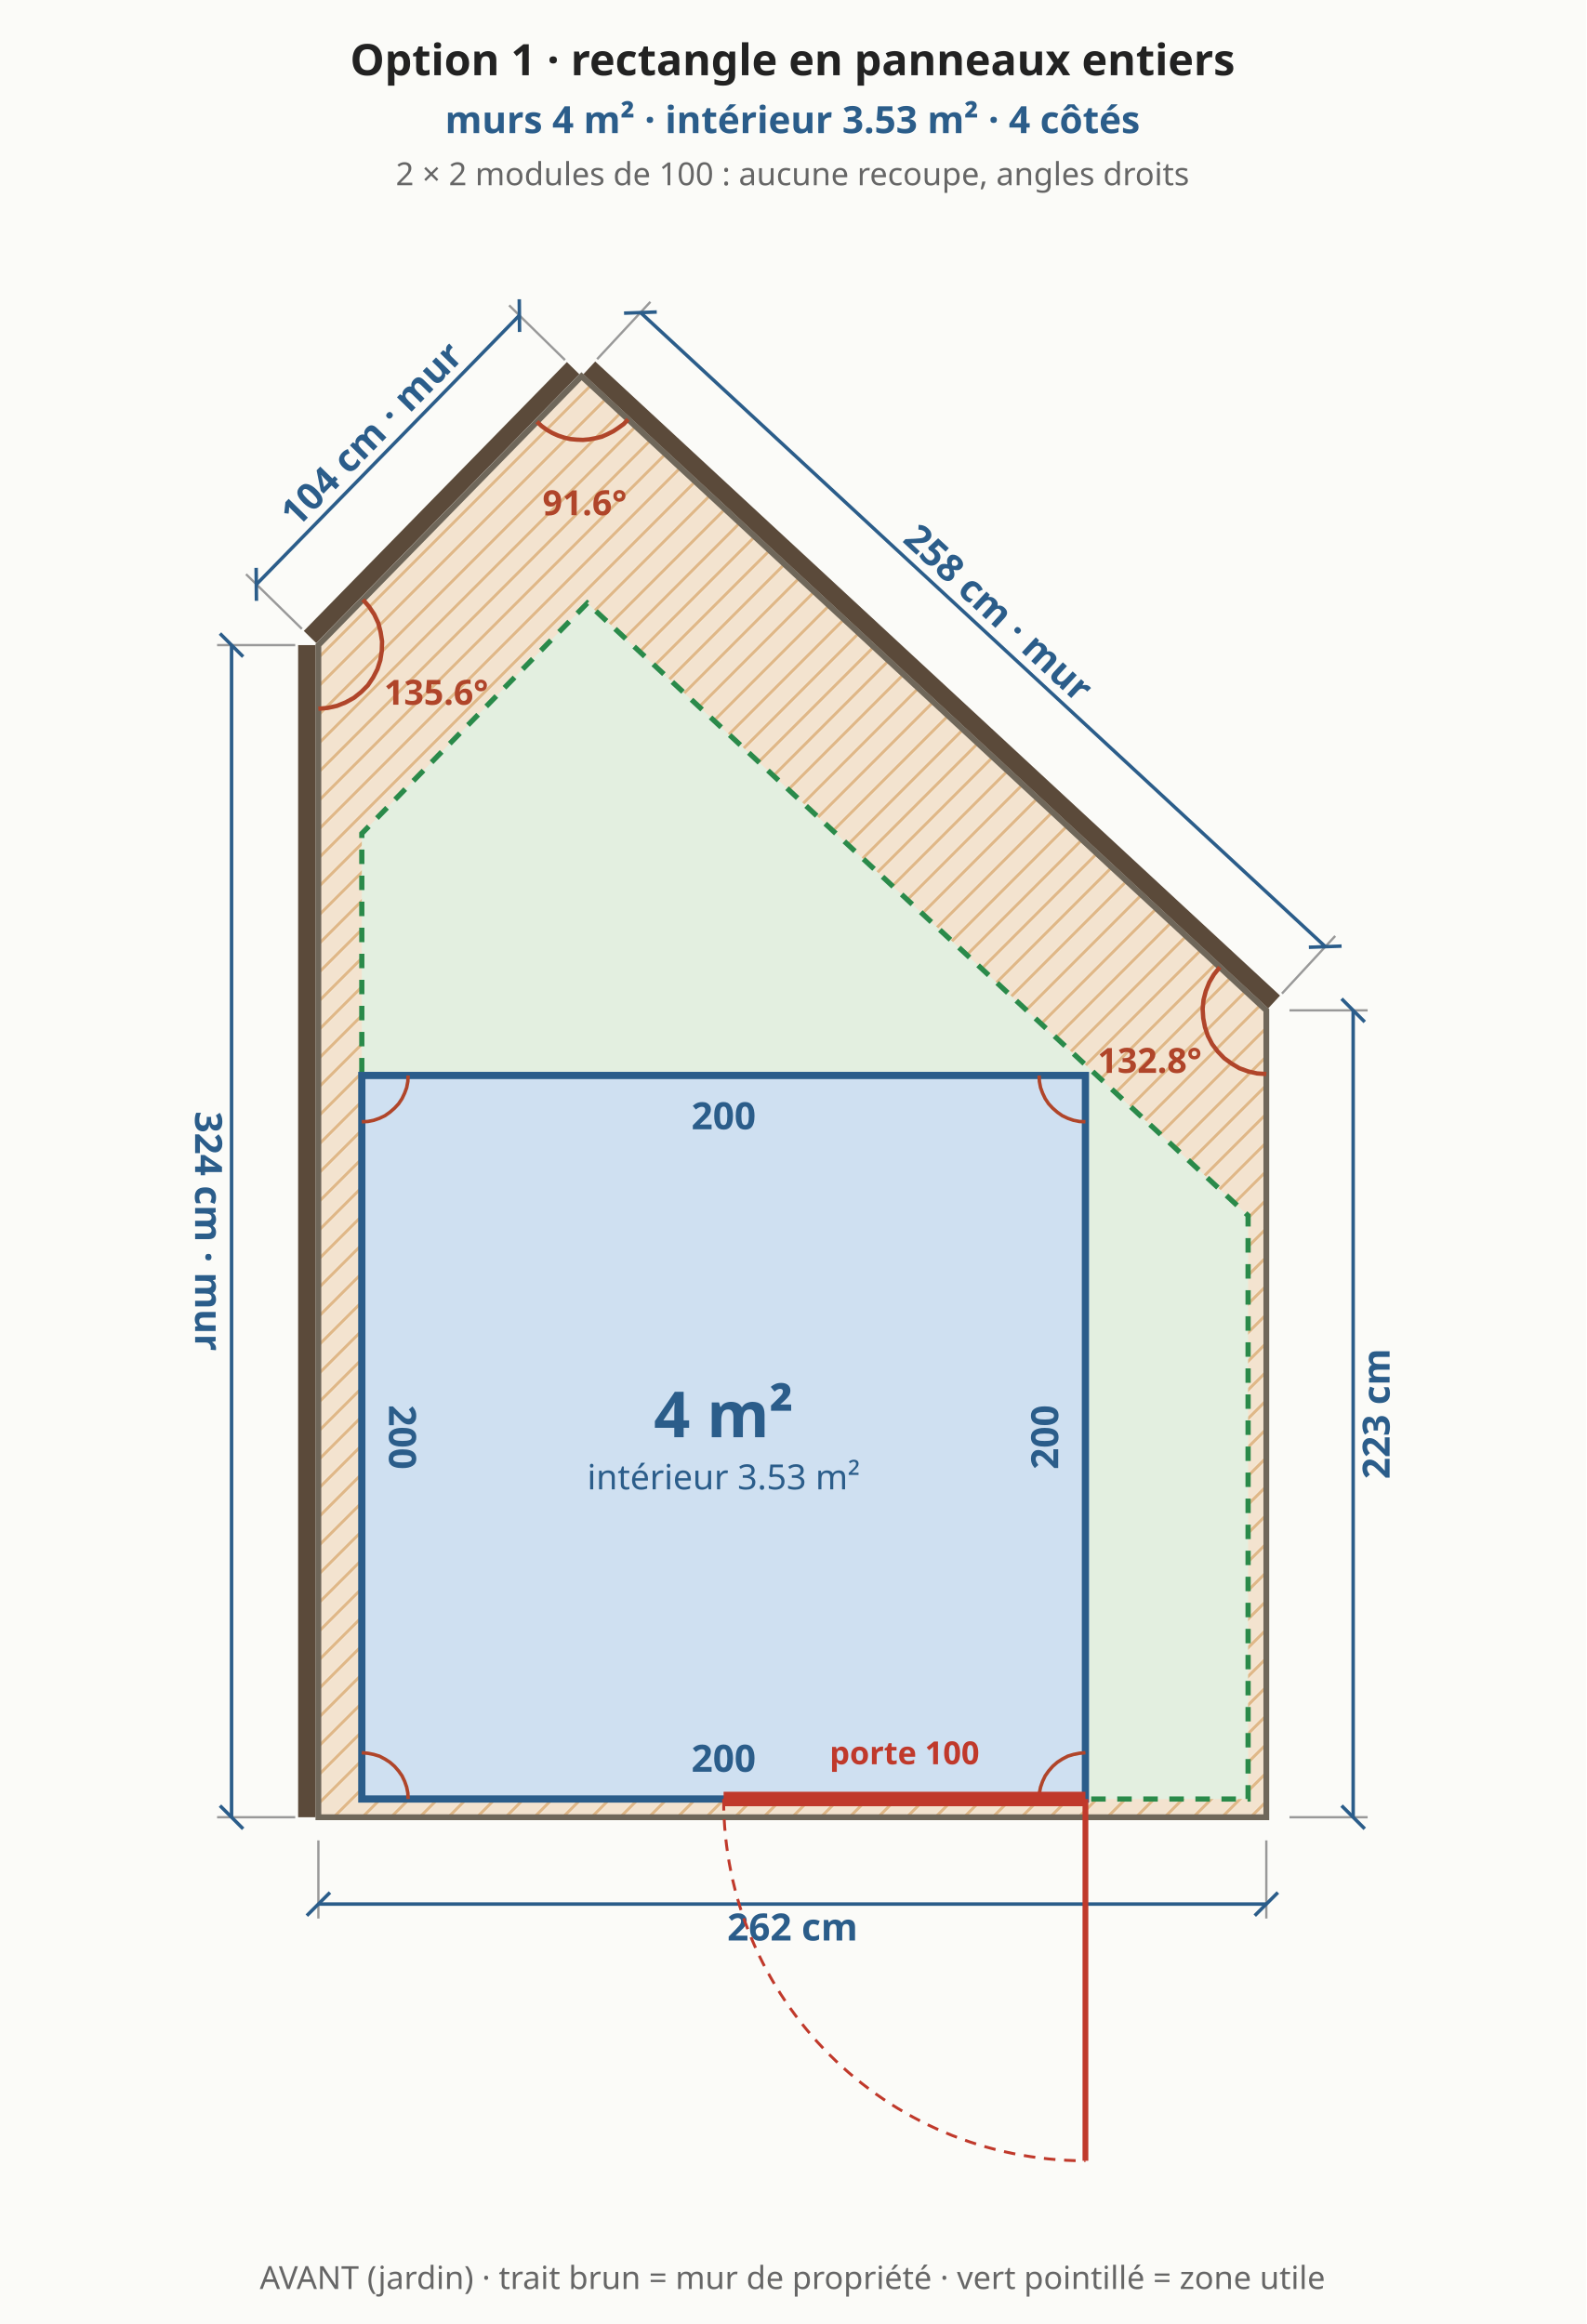
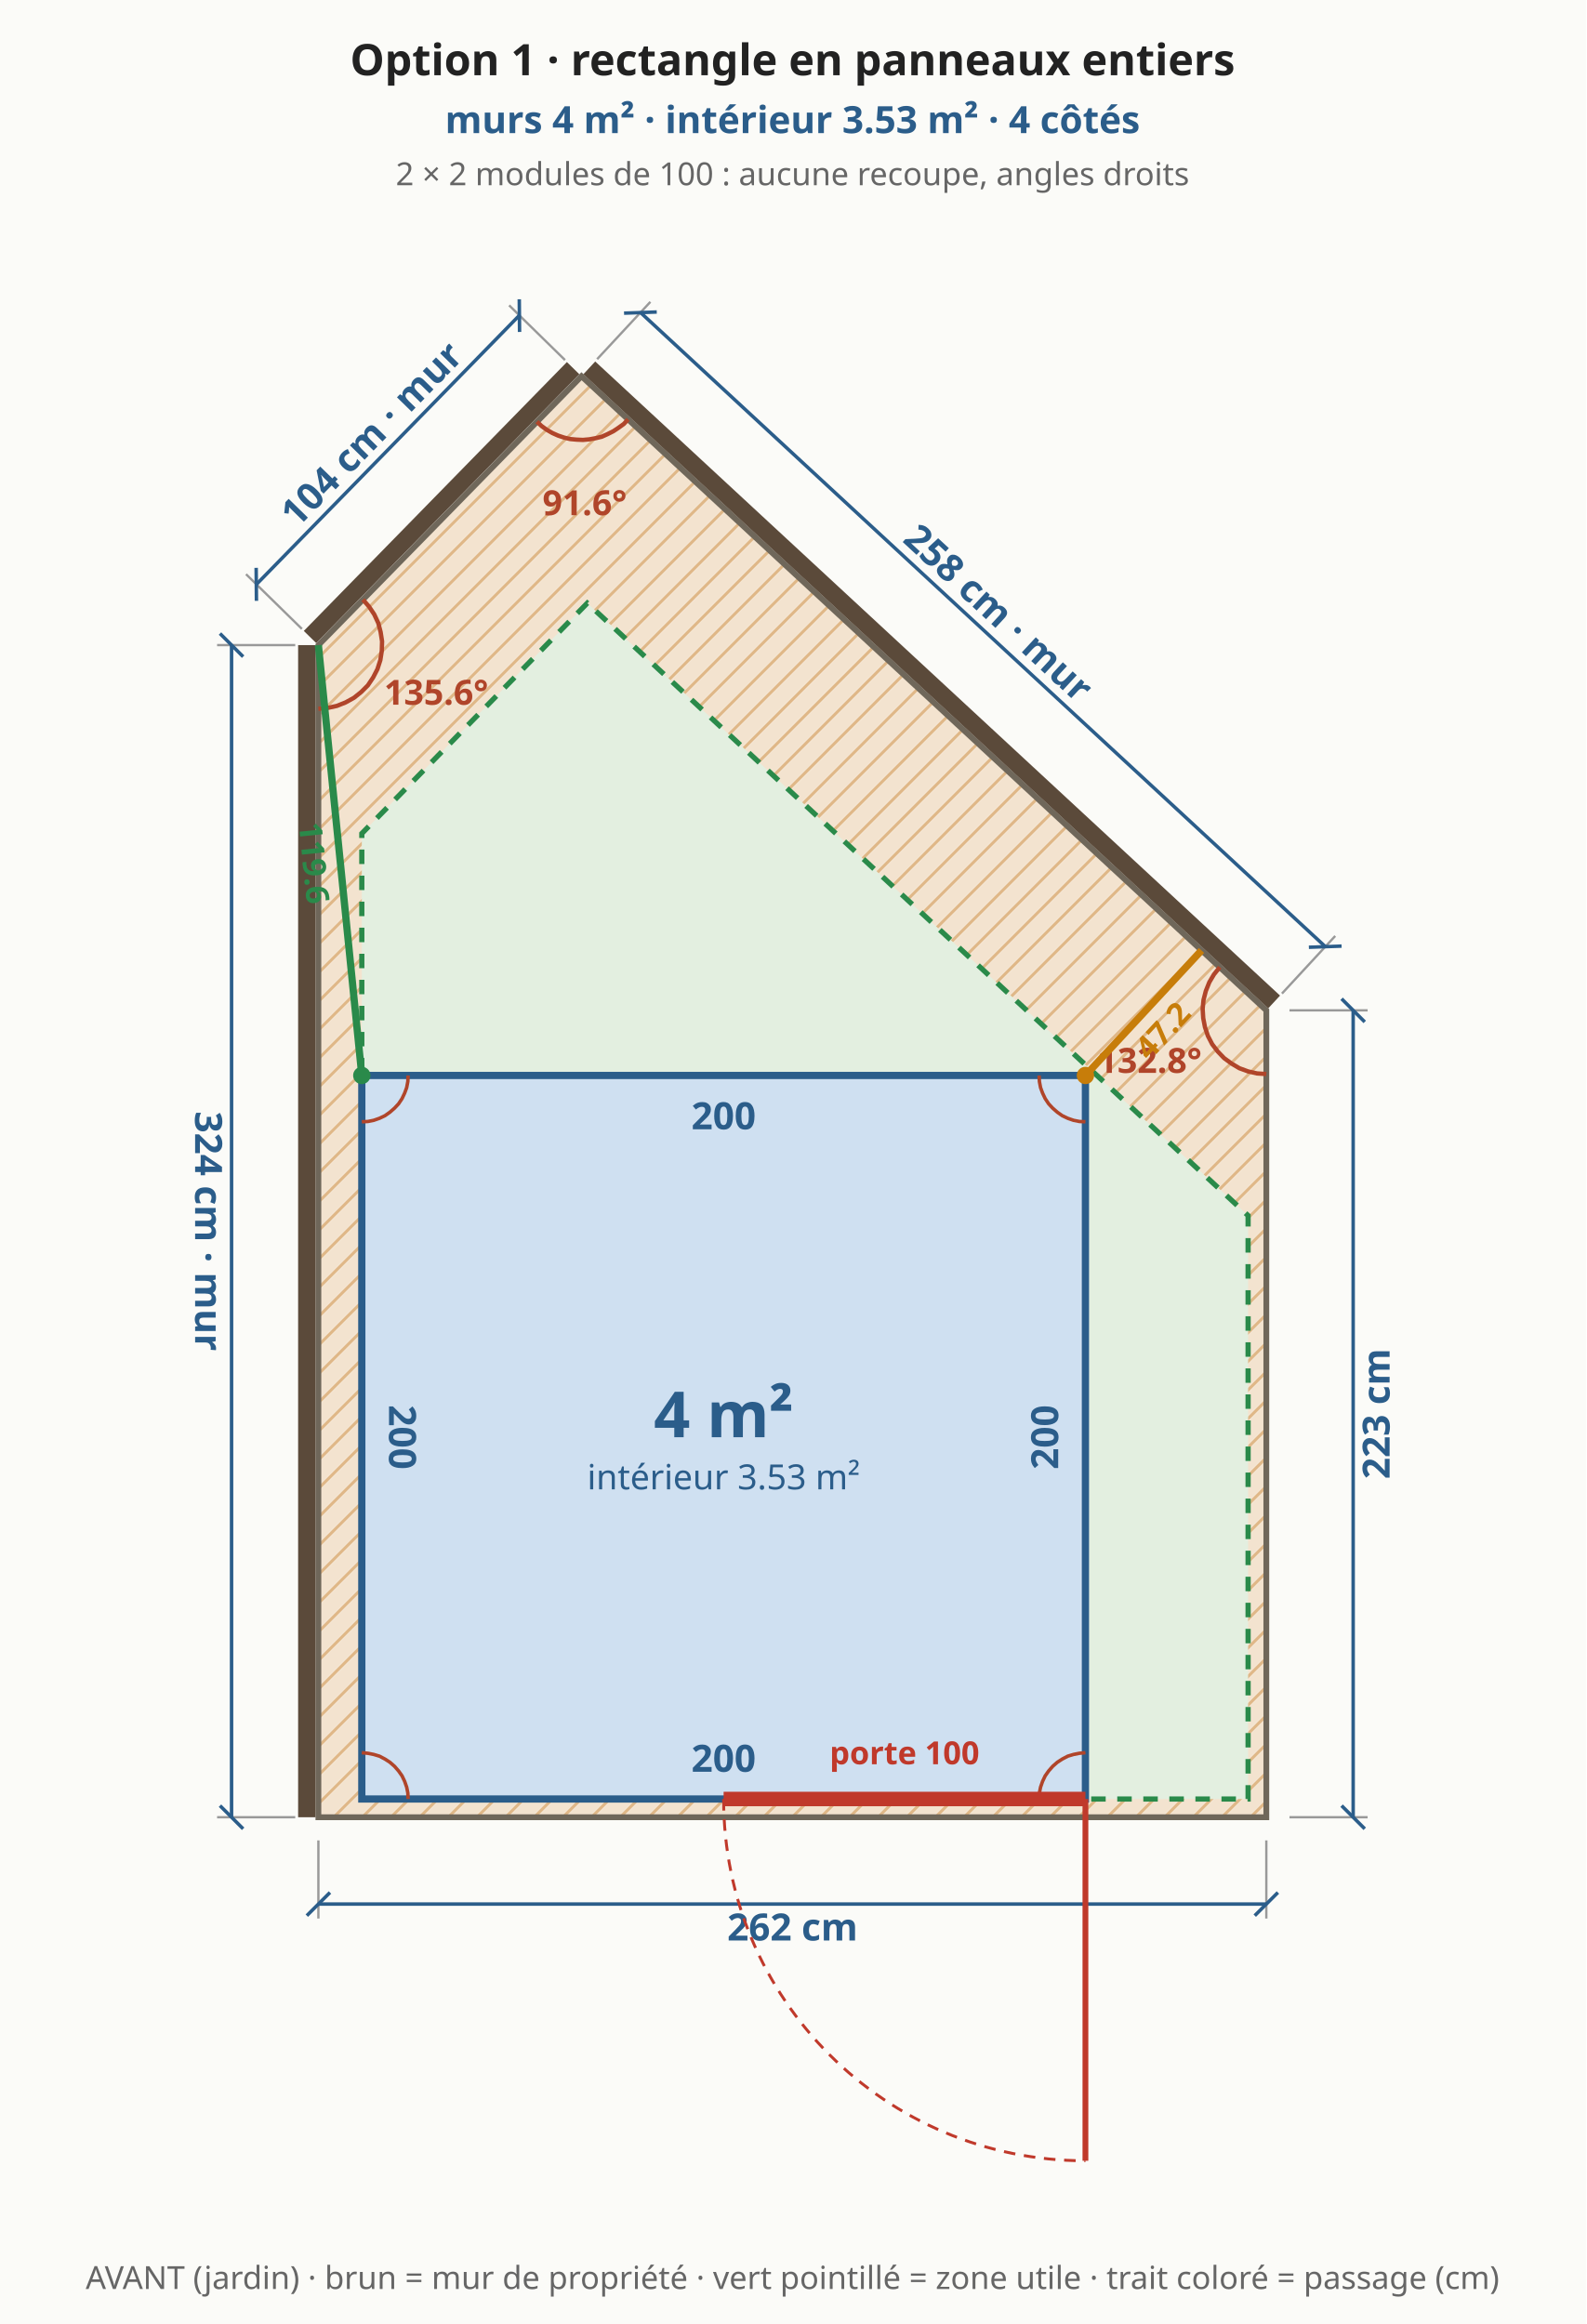
<svg xmlns="http://www.w3.org/2000/svg" viewBox="0 0 548 803" font-family="system-ui,sans-serif" font-size="13">
  <rect width="548" height="803" fill="#fbfbf8" />
  <defs>
    <pattern id="bande" width="7" height="7" patternUnits="userSpaceOnUse" patternTransform="rotate(45)">
      <rect width="7" height="7" fill="#f3e3cf" />
      <line x1="0" y1="0" x2="0" y2="7" stroke="#e0b98a" stroke-width="2" />
    </pattern>
  </defs>
  <polygon points="110.0,627.9 437.5,627.9 437.5,349.1 200.9,130.0 110.0,222.9" fill="url(#bande)" stroke="#6f675a" stroke-width="2" />
  <polygon points="125.0,621.6 431.2,621.6 431.2,420.0 202.9,208.4 125.0,288.0" fill="#e3efe0" stroke="#2a8a4a" stroke-width="1.8" stroke-dasharray="5 4" />
  <line x1="110.0" y1="635.9" x2="110.0" y2="662.9" stroke="#999" stroke-width="0.8" />
  <line x1="437.5" y1="635.9" x2="437.5" y2="662.9" stroke="#999" stroke-width="0.8" />
  <line x1="110.0" y1="657.9" x2="437.5" y2="657.9" stroke="#2b5d8a" stroke-width="1.2" />
  <line x1="106.0" y1="661.9" x2="114.0" y2="653.9" stroke="#2b5d8a" stroke-width="1.2" />
  <line x1="433.5" y1="661.9" x2="441.5" y2="653.9" stroke="#2b5d8a" stroke-width="1.2" />
  <text x="273.8" y="665.9" text-anchor="middle" dominant-baseline="middle" fill="#2b5d8a" font-size="13" font-weight="bold" transform="rotate(0.0 273.8 665.9)">262 cm</text>
  <line x1="445.5" y1="627.9" x2="472.5" y2="627.9" stroke="#999" stroke-width="0.8" />
  <line x1="445.5" y1="349.1" x2="472.5" y2="349.1" stroke="#999" stroke-width="0.8" />
  <line x1="467.5" y1="627.9" x2="467.5" y2="349.1" stroke="#2b5d8a" stroke-width="1.2" />
  <line x1="471.5" y1="631.9" x2="463.5" y2="623.9" stroke="#2b5d8a" stroke-width="1.2" />
  <line x1="471.5" y1="353.1" x2="463.5" y2="345.1" stroke="#2b5d8a" stroke-width="1.2" />
  <text x="475.5" y="488.5" text-anchor="middle" dominant-baseline="middle" fill="#2b5d8a" font-size="13" font-weight="bold" transform="rotate(-90.0 475.5 488.5)">223 cm</text>
  <line x1="440.2" y1="346.2" x2="203.6" y2="127.1" stroke="#5b4a3a" stroke-width="6" />
  <line x1="442.9" y1="343.3" x2="461.3" y2="323.4" stroke="#999" stroke-width="0.8" />
  <line x1="206.3" y1="124.1" x2="224.7" y2="104.3" stroke="#999" stroke-width="0.8" />
  <line x1="457.9" y1="327.1" x2="221.3" y2="108.0" stroke="#2b5d8a" stroke-width="1.2" />
  <line x1="463.5" y1="326.9" x2="452.2" y2="327.3" stroke="#2b5d8a" stroke-width="1.2" />
  <line x1="226.9" y1="107.8" x2="215.6" y2="108.2" stroke="#2b5d8a" stroke-width="1.2" />
  <text x="345.0" y="211.7" text-anchor="middle" dominant-baseline="middle" fill="#2b5d8a" font-size="13" font-weight="bold" transform="rotate(42.8 345.0 211.7)">258 cm · mur</text>
  <line x1="198.0" y1="127.2" x2="107.1" y2="220.1" stroke="#5b4a3a" stroke-width="6" />
  <line x1="195.2" y1="124.4" x2="175.9" y2="105.5" stroke="#999" stroke-width="0.8" />
  <line x1="104.3" y1="217.3" x2="85.0" y2="198.4" stroke="#999" stroke-width="0.8" />
  <line x1="179.4" y1="109.0" x2="88.6" y2="201.9" stroke="#2b5d8a" stroke-width="1.2" />
  <line x1="179.4" y1="103.4" x2="179.5" y2="114.7" stroke="#2b5d8a" stroke-width="1.2" />
  <line x1="88.5" y1="196.2" x2="88.6" y2="207.6" stroke="#2b5d8a" stroke-width="1.2" />
  <text x="128.3" y="149.9" text-anchor="middle" dominant-baseline="middle" fill="#2b5d8a" font-size="13" font-weight="bold" transform="rotate(-45.6 128.3 149.9)">104 cm · mur</text>
  <line x1="106.0" y1="222.9" x2="106.0" y2="627.9" stroke="#5b4a3a" stroke-width="6" />
  <line x1="102.0" y1="222.9" x2="75.0" y2="222.9" stroke="#999" stroke-width="0.8" />
  <line x1="102.0" y1="627.9" x2="75.0" y2="627.9" stroke="#999" stroke-width="0.8" />
  <line x1="80.0" y1="222.9" x2="80.0" y2="627.9" stroke="#2b5d8a" stroke-width="1.2" />
  <line x1="76.0" y1="218.9" x2="84.0" y2="226.9" stroke="#2b5d8a" stroke-width="1.2" />
  <line x1="76.0" y1="623.9" x2="84.0" y2="631.9" stroke="#2b5d8a" stroke-width="1.2" />
  <text x="72.0" y="425.4" text-anchor="middle" dominant-baseline="middle" fill="#2b5d8a" font-size="13" font-weight="bold" transform="rotate(90.0 72.0 425.4)">324 cm · mur</text>
  <polyline points="421.4,334.2 419.4,336.7 417.8,339.4 416.6,342.4 415.8,345.5 415.5,348.6 415.7,351.8 416.3,354.9 417.3,357.9 418.8,360.8 420.7,363.3 422.9,365.6 425.5,367.5 428.2,369.1 431.2,370.2 434.3,370.9 437.5,371.1" fill="none" stroke="#b0452a" stroke-width="1.5" />
  <text x="397.2" y="370.7" text-anchor="middle" fill="#b0452a" font-size="12" font-weight="bold">132.8°</text>
  <polyline points="185.5,145.7 187.1,147.2 188.9,148.5 190.8,149.6 192.8,150.5 194.9,151.2 197.0,151.7 199.2,151.9 201.4,152.0 203.6,151.8 205.8,151.4 207.9,150.9 209.9,150.0 211.9,149.0 213.7,147.8 215.5,146.5 217.0,144.9" fill="none" stroke="#b0452a" stroke-width="1.5" />
  <text x="202.0" y="178.0" text-anchor="middle" fill="#b0452a" font-size="12" font-weight="bold">91.6°</text>
  <polyline points="110.0,244.9 113.2,244.6 116.4,243.9 119.4,242.7 122.3,241.1 124.8,239.1 127.1,236.8 128.9,234.1 130.4,231.2 131.4,228.1 131.9,224.9 132.0,221.6 131.5,218.4 130.7,215.3 129.3,212.3 127.5,209.6 125.4,207.2" fill="none" stroke="#b0452a" stroke-width="1.5" />
  <text x="150.7" y="243.5" text-anchor="middle" fill="#b0452a" font-size="12" font-weight="bold">135.6°</text>
  <polygon points="125.0,621.6 375.0,621.6 375.0,371.6 125.0,371.6" fill="#cfe0f1" stroke="#2b5d8a" stroke-width="2.5" />
  <text x="250.0" y="607.6" text-anchor="middle" dominant-baseline="middle" fill="#2b5d8a" font-size="13" font-weight="bold" transform="rotate(0.0 250.0 607.6)">200</text>
  <text x="361.0" y="496.6" text-anchor="middle" dominant-baseline="middle" fill="#2b5d8a" font-size="13" font-weight="bold" transform="rotate(-90.0 361.0 496.6)">200</text>
  <text x="250.0" y="385.6" text-anchor="middle" dominant-baseline="middle" fill="#2b5d8a" font-size="13" font-weight="bold" transform="rotate(0.0 250.0 385.6)">200</text>
  <text x="139.0" y="496.6" text-anchor="middle" dominant-baseline="middle" fill="#2b5d8a" font-size="13" font-weight="bold" transform="rotate(90.0 139.0 496.6)">200</text>
  <polyline points="141.0,621.6 140.9,619.5 140.5,617.5 139.8,615.5 138.9,613.6 137.7,611.9 136.3,610.3 134.7,608.9 133.0,607.8 131.1,606.8 129.1,606.2 127.1,605.8 125.0,605.6" fill="none" stroke="#b0452a" stroke-width="1.2" />
  <polyline points="375.0,605.6 372.9,605.8 370.9,606.2 368.9,606.8 367.0,607.8 365.3,608.9 363.7,610.3 362.3,611.9 361.1,613.6 360.2,615.5 359.5,617.5 359.1,619.5 359.0,621.6" fill="none" stroke="#b0452a" stroke-width="1.2" />
  <polyline points="359.0,371.6 359.1,373.7 359.5,375.8 360.2,377.7 361.1,379.6 362.3,381.4 363.7,382.9 365.3,384.3 367.0,385.5 368.9,386.4 370.9,387.1 372.9,387.5 375.0,387.6" fill="none" stroke="#b0452a" stroke-width="1.2" />
  <polyline points="125.0,387.6 127.1,387.5 129.1,387.1 131.1,386.4 133.0,385.5 134.7,384.3 136.3,382.9 137.7,381.4 138.9,379.6 139.8,377.7 140.5,375.8 140.9,373.7 141.0,371.6" fill="none" stroke="#b0452a" stroke-width="1.2" />
  <line x1="250.0" y1="621.6" x2="375.0" y2="621.6" stroke="#c0392b" stroke-width="5" />
  <line x1="375.0" y1="621.6" x2="375.0" y2="746.6" stroke="#c0392b" stroke-width="2" />
  <path d="M 250.0 621.6 A 125.0 125.0 0 0 0 375.0 746.6" fill="none" stroke="#c0392b" stroke-width="1" stroke-dasharray="4 3" />
  <text x="312.5" y="609.6" text-anchor="middle" fill="#c0392b" font-size="11" font-weight="bold">porte 100</text>
+   <line x1="375.0" y1="371.6" x2="415.1" y2="328.4" stroke="#c77d0a" stroke-width="2.5" />
+   <circle cx="375.0" cy="371.6" r="3" fill="#c77d0a" />
+   <text x="401.7" y="356.1" text-anchor="middle" dominant-baseline="middle" fill="#c77d0a" font-size="11" font-weight="bold" transform="rotate(-47.1 401.7 356.1)">47.2</text>
+   <line x1="125.0" y1="371.6" x2="110.0" y2="222.9" stroke="#2a8a4a" stroke-width="2.5" />
+   <circle cx="125.0" cy="371.6" r="3" fill="#2a8a4a" />
+   <text x="108.5" y="298.2" text-anchor="middle" dominant-baseline="middle" fill="#2a8a4a" font-size="11" font-weight="bold" transform="rotate(84.2 108.5 298.2)">119.6</text>
  <text x="250.0" y="496.6" text-anchor="middle" fill="#2b5d8a" font-size="22" font-weight="bold">4 m²</text>
  <text x="250.0" y="514.6" text-anchor="middle" fill="#2b5d8a" font-size="12" font-weight="normal">intérieur 3.53 m²</text>
  <text x="273.8" y="26.0" text-anchor="middle" fill="#222" font-size="15" font-weight="bold">Option 1 · rectangle en panneaux entiers</text>
  <text x="273.8" y="46.0" text-anchor="middle" fill="#2b5d8a" font-size="13" font-weight="bold">murs 4 m² · intérieur 3.53 m² · 4 côtés</text>
  <text x="273.8" y="64.0" text-anchor="middle" fill="#666" font-size="11" font-weight="normal">2 × 2 modules de 100 : aucune recoupe, angles droits</text>
-   <text x="273.8" y="790.9" text-anchor="middle" fill="#666" font-size="11" font-weight="normal">AVANT (jardin) · trait brun = mur de propriété · vert pointillé = zone utile</text>
+   <text x="273.8" y="790.9" text-anchor="middle" fill="#666" font-size="11" font-weight="normal">AVANT (jardin) · brun = mur de propriété · vert pointillé = zone utile · trait coloré = passage (cm)</text>
</svg>
